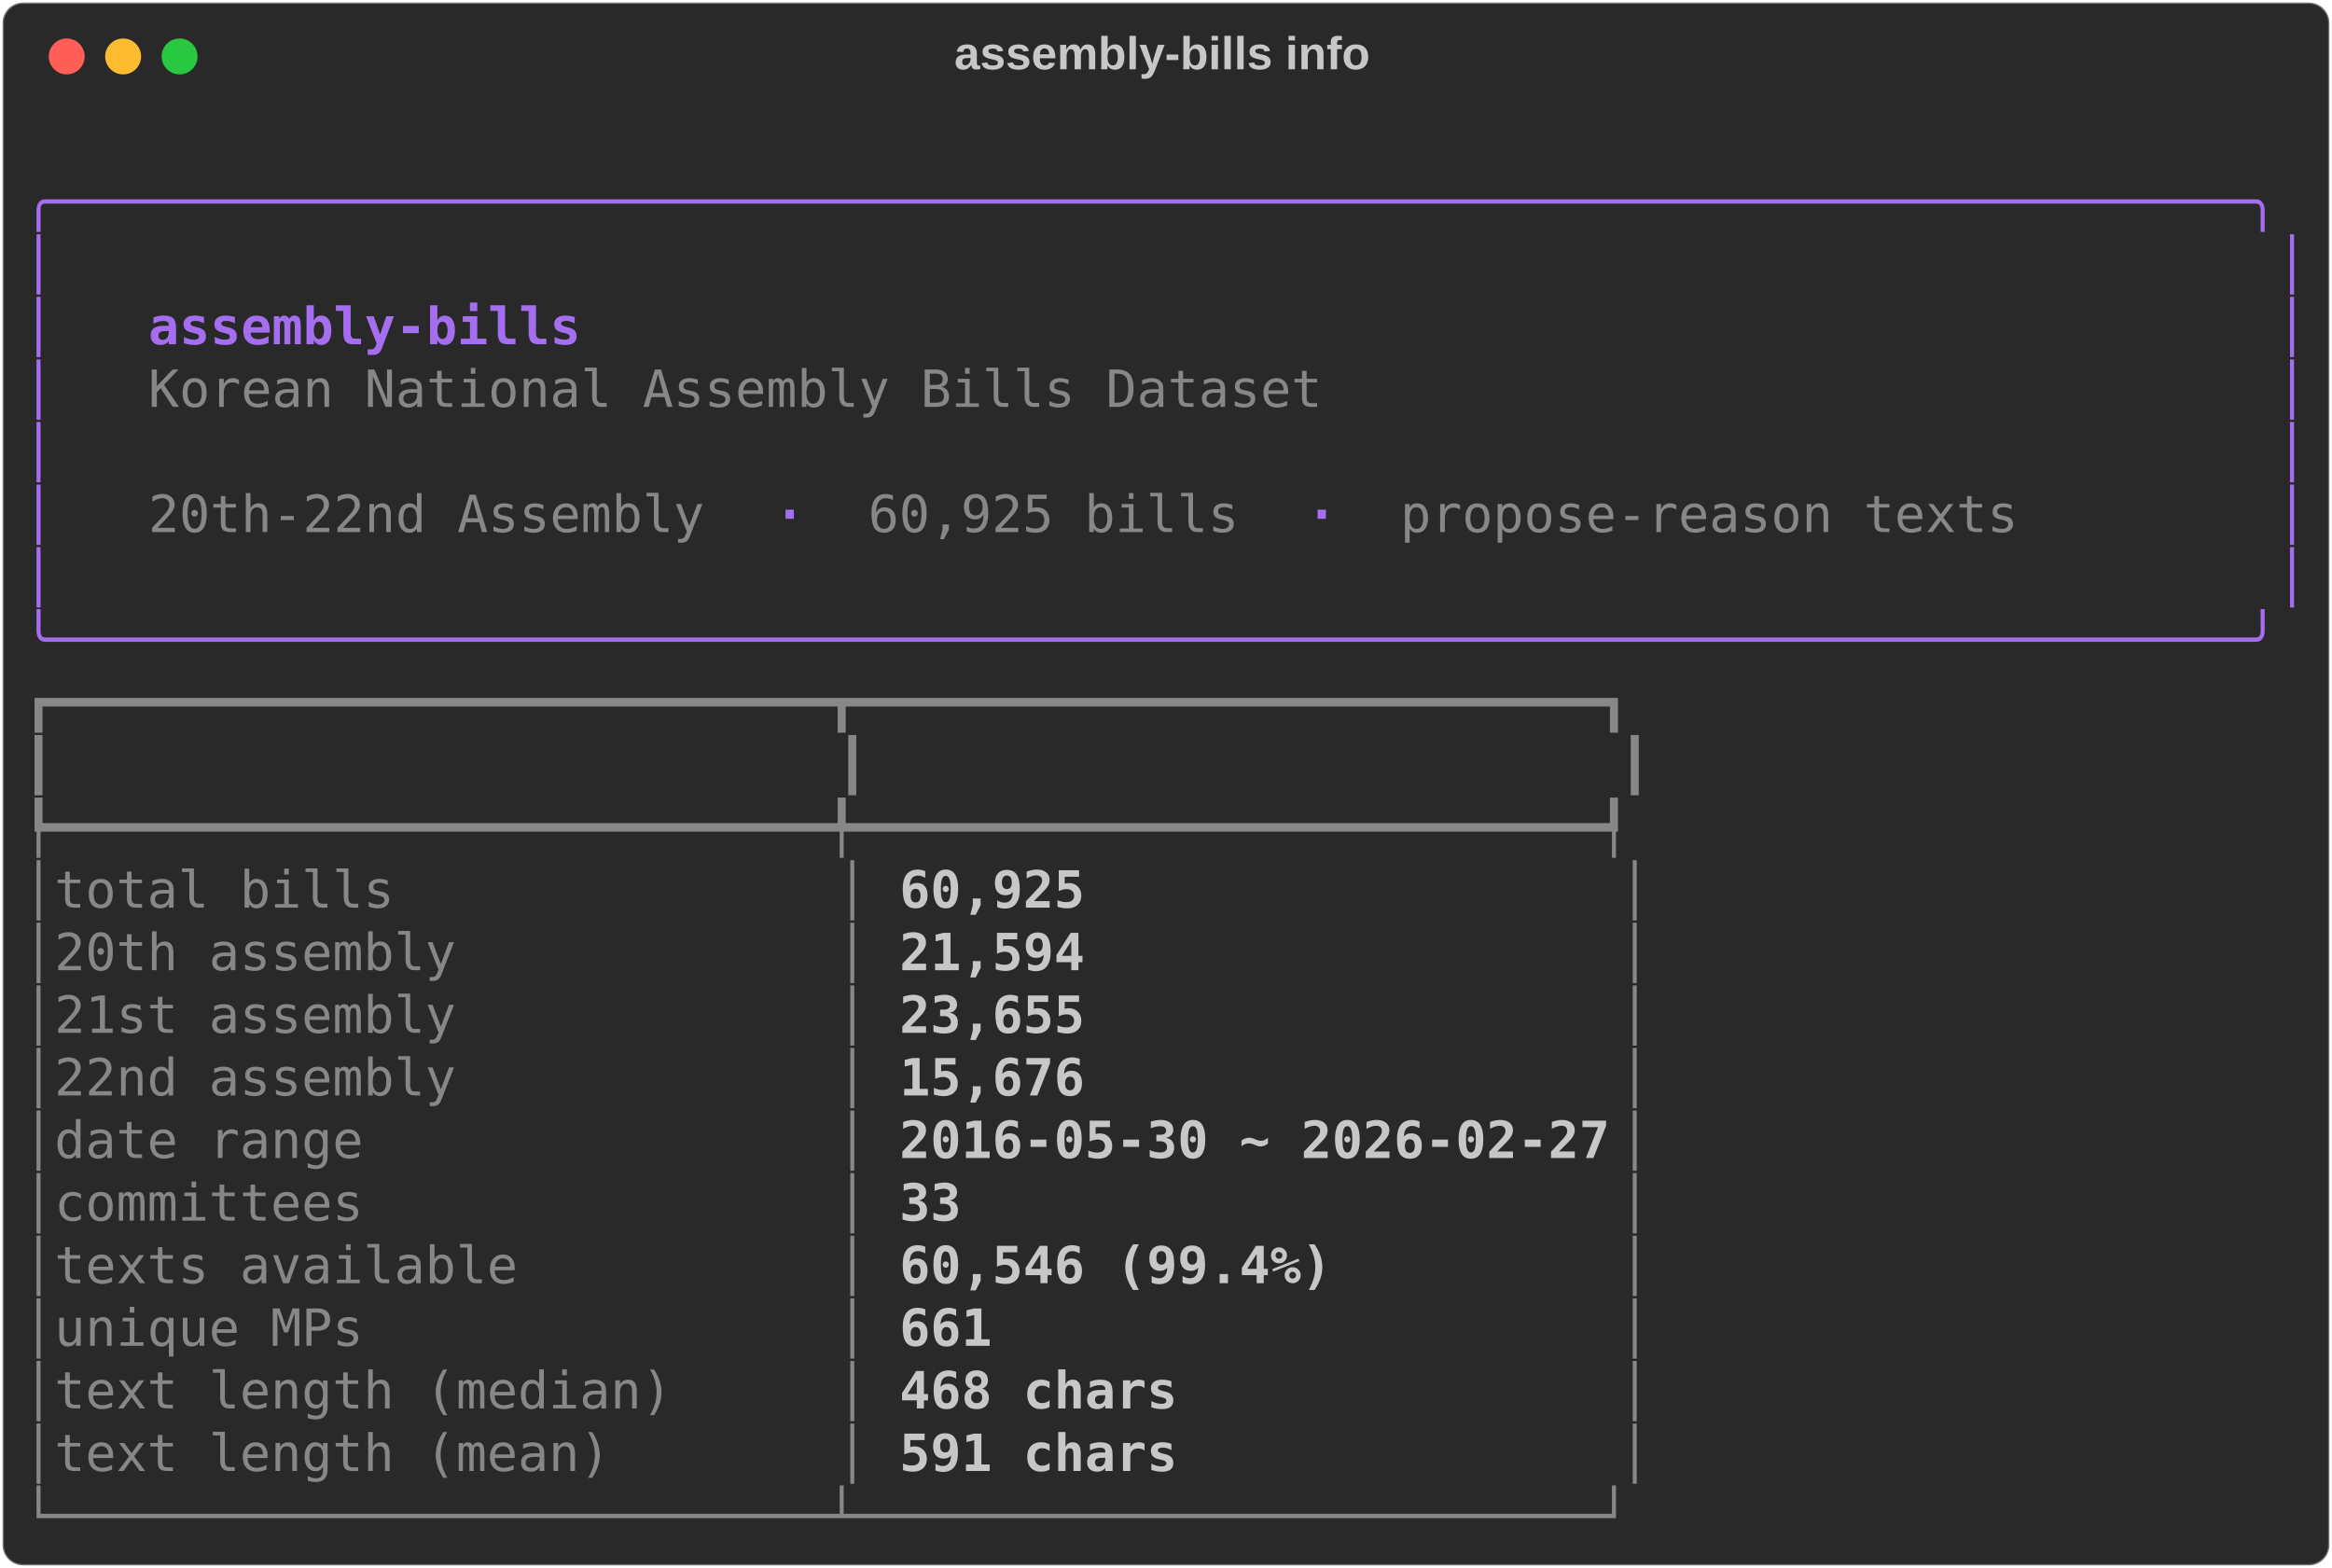
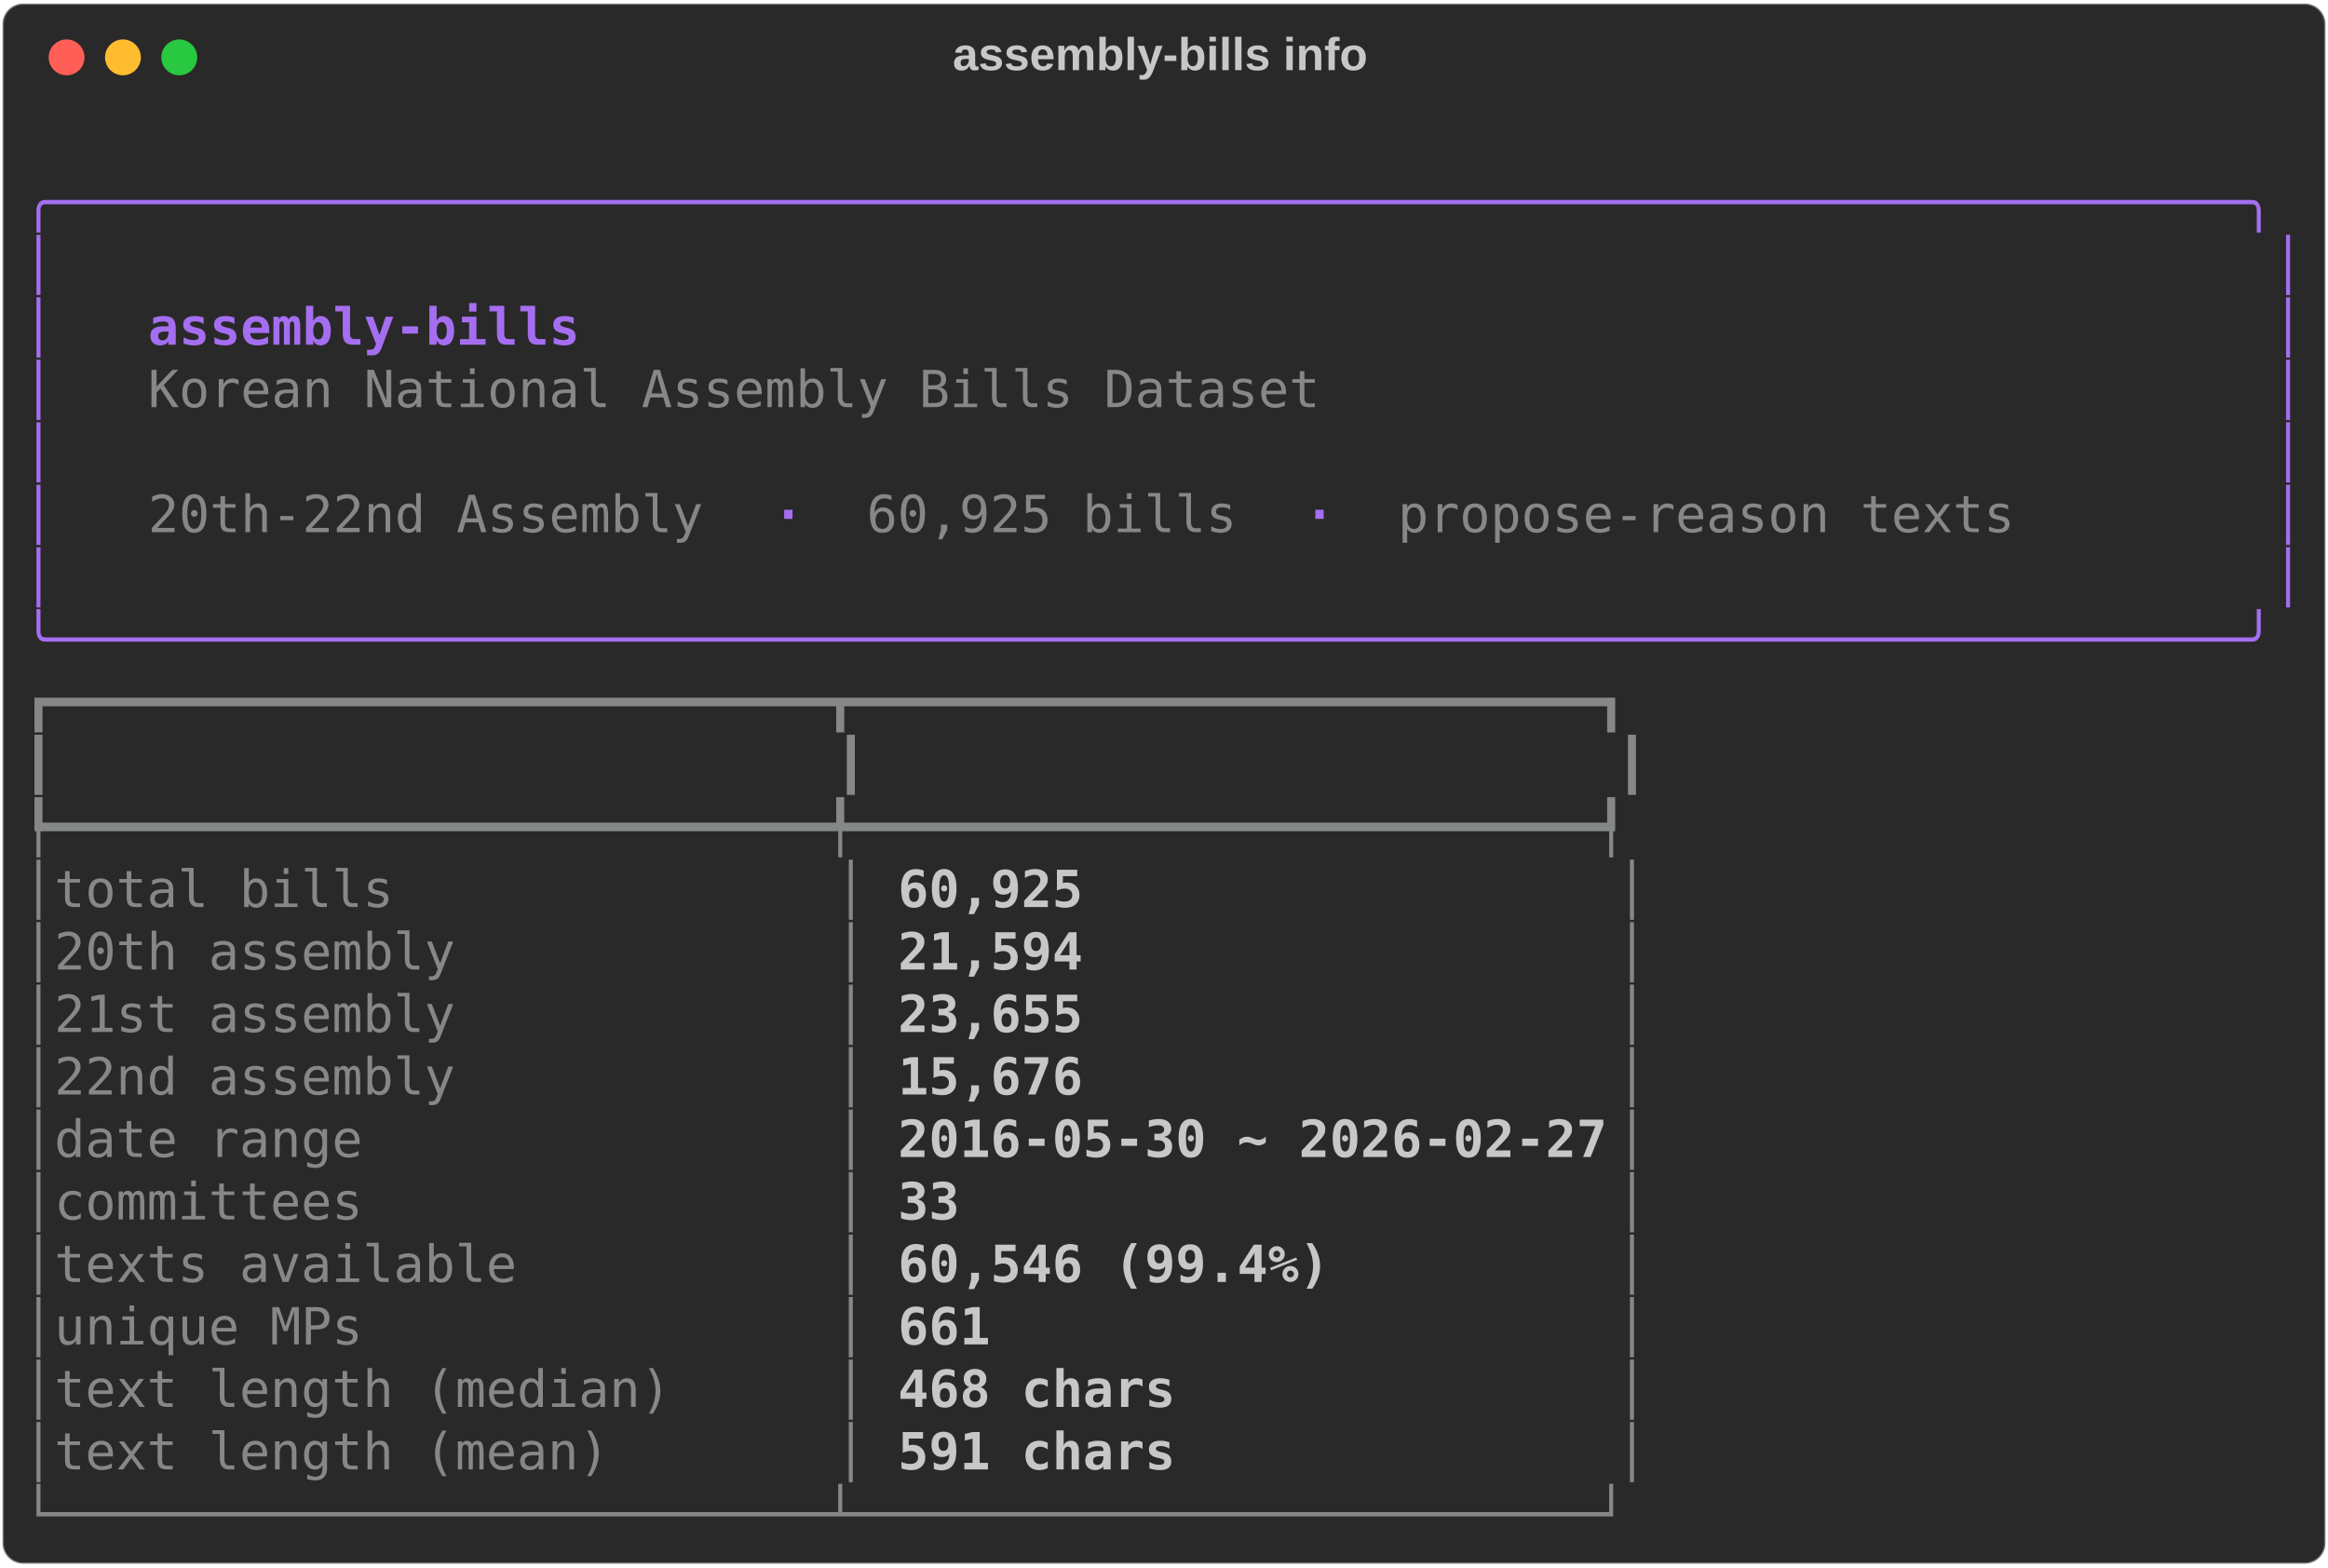
- <svg xmlns="http://www.w3.org/2000/svg" class="rich-terminal" viewBox="0 0 909 611.2">
+ <svg xmlns="http://www.w3.org/2000/svg" class="rich-terminal" width="909" height="612" viewBox="0 0 909 611.2">
  <style>

-     @font-face {
-         font-family: "Fira Code";
-         src: local("FiraCode-Regular"),
-                 url("https://cdnjs.cloudflare.com/ajax/libs/firacode/6.2.0/woff2/FiraCode-Regular.woff2") format("woff2"),
-                 url("https://cdnjs.cloudflare.com/ajax/libs/firacode/6.2.0/woff/FiraCode-Regular.woff") format("woff");
-         font-style: normal;
-         font-weight: 400;
-     }
-     @font-face {
-         font-family: "Fira Code";
-         src: local("FiraCode-Bold"),
-                 url("https://cdnjs.cloudflare.com/ajax/libs/firacode/6.2.0/woff2/FiraCode-Bold.woff2") format("woff2"),
-                 url("https://cdnjs.cloudflare.com/ajax/libs/firacode/6.2.0/woff/FiraCode-Bold.woff") format("woff");
-         font-style: bold;
-         font-weight: 700;
-     }
- 
    .terminal-866838442-matrix {
-         font-family: Fira Code, monospace;
+         font-family: 'Fira Code', monospace;
        font-size: 20px;
        line-height: 24.4px;
        font-variant-east-asian: full-width;
    }

    .terminal-866838442-title {
        font-size: 18px;
        font-weight: bold;
        font-family: arial;
    }

    .terminal-866838442-r1 { fill: #c5c8c6 }
.terminal-866838442-r2 { fill: #a56ef0 }
.terminal-866838442-r3 { fill: #a56ef0;font-weight: bold }
.terminal-866838442-r4 { fill: #868887 }
.terminal-866838442-r5 { fill: #c5c8c6;font-weight: bold }
    </style>
  <defs>
    <clipPath id="terminal-866838442-clip-terminal">
      <rect x="0" y="0" width="889.6" height="560.2" />
    </clipPath>
    <clipPath id="terminal-866838442-line-0">
      <rect x="0" y="1.5" width="890.6" height="24.65" />
    </clipPath>
    <clipPath id="terminal-866838442-line-1">
      <rect x="0" y="25.9" width="890.6" height="24.65" />
    </clipPath>
    <clipPath id="terminal-866838442-line-2">
      <rect x="0" y="50.3" width="890.6" height="24.65" />
    </clipPath>
    <clipPath id="terminal-866838442-line-3">
      <rect x="0" y="74.7" width="890.6" height="24.65" />
    </clipPath>
    <clipPath id="terminal-866838442-line-4">
      <rect x="0" y="99.1" width="890.6" height="24.65" />
    </clipPath>
    <clipPath id="terminal-866838442-line-5">
      <rect x="0" y="123.5" width="890.6" height="24.65" />
    </clipPath>
    <clipPath id="terminal-866838442-line-6">
      <rect x="0" y="147.9" width="890.6" height="24.65" />
    </clipPath>
    <clipPath id="terminal-866838442-line-7">
      <rect x="0" y="172.3" width="890.6" height="24.65" />
    </clipPath>
    <clipPath id="terminal-866838442-line-8">
      <rect x="0" y="196.7" width="890.6" height="24.65" />
    </clipPath>
    <clipPath id="terminal-866838442-line-9">
      <rect x="0" y="221.1" width="890.6" height="24.65" />
    </clipPath>
    <clipPath id="terminal-866838442-line-10">
      <rect x="0" y="245.5" width="890.6" height="24.65" />
    </clipPath>
    <clipPath id="terminal-866838442-line-11">
      <rect x="0" y="269.9" width="890.6" height="24.65" />
    </clipPath>
    <clipPath id="terminal-866838442-line-12">
      <rect x="0" y="294.3" width="890.6" height="24.65" />
    </clipPath>
    <clipPath id="terminal-866838442-line-13">
      <rect x="0" y="318.7" width="890.6" height="24.65" />
    </clipPath>
    <clipPath id="terminal-866838442-line-14">
      <rect x="0" y="343.1" width="890.6" height="24.65" />
    </clipPath>
    <clipPath id="terminal-866838442-line-15">
      <rect x="0" y="367.5" width="890.6" height="24.65" />
    </clipPath>
    <clipPath id="terminal-866838442-line-16">
      <rect x="0" y="391.9" width="890.6" height="24.65" />
    </clipPath>
    <clipPath id="terminal-866838442-line-17">
      <rect x="0" y="416.3" width="890.6" height="24.65" />
    </clipPath>
    <clipPath id="terminal-866838442-line-18">
      <rect x="0" y="440.7" width="890.6" height="24.65" />
    </clipPath>
    <clipPath id="terminal-866838442-line-19">
      <rect x="0" y="465.1" width="890.6" height="24.65" />
    </clipPath>
    <clipPath id="terminal-866838442-line-20">
      <rect x="0" y="489.5" width="890.6" height="24.65" />
    </clipPath>
    <clipPath id="terminal-866838442-line-21">
      <rect x="0" y="513.9" width="890.6" height="24.65" />
    </clipPath>
  </defs>
  <rect fill="#292929" stroke="rgba(255,255,255,0.35)" stroke-width="1" x="1" y="1" width="907" height="609.2" rx="8" />
  <text class="terminal-866838442-title" fill="#c5c8c6" text-anchor="middle" x="453" y="27">assembly-bills info</text>
  <g transform="translate(26,22)">
    <circle cx="0" cy="0" r="7" fill="#ff5f57" />
    <circle cx="22" cy="0" r="7" fill="#febc2e" />
    <circle cx="44" cy="0" r="7" fill="#28c840" />
  </g>
  <g transform="translate(9, 41)" clip-path="url(#terminal-866838442-clip-terminal)">
    <g class="terminal-866838442-matrix">
      <text class="terminal-866838442-r1" x="890.6" y="20" textLength="12.2" clip-path="url(#terminal-866838442-line-0)">
</text>
      <text class="terminal-866838442-r2" x="0" y="44.4" textLength="890.6" clip-path="url(#terminal-866838442-line-1)">╭───────────────────────────────────────────────────────────────────────╮</text>
      <text class="terminal-866838442-r1" x="890.6" y="44.4" textLength="12.2" clip-path="url(#terminal-866838442-line-1)">
</text>
      <text class="terminal-866838442-r2" x="0" y="68.8" textLength="12.2" clip-path="url(#terminal-866838442-line-2)">│</text>
      <text class="terminal-866838442-r2" x="878.4" y="68.8" textLength="12.2" clip-path="url(#terminal-866838442-line-2)">│</text>
      <text class="terminal-866838442-r1" x="890.6" y="68.8" textLength="12.2" clip-path="url(#terminal-866838442-line-2)">
</text>
      <text class="terminal-866838442-r2" x="0" y="93.2" textLength="12.2" clip-path="url(#terminal-866838442-line-3)">│</text>
      <text class="terminal-866838442-r3" x="48.8" y="93.2" textLength="170.8" clip-path="url(#terminal-866838442-line-3)">assembly-bills</text>
      <text class="terminal-866838442-r2" x="878.4" y="93.2" textLength="12.2" clip-path="url(#terminal-866838442-line-3)">│</text>
      <text class="terminal-866838442-r1" x="890.6" y="93.2" textLength="12.2" clip-path="url(#terminal-866838442-line-3)">
</text>
      <text class="terminal-866838442-r2" x="0" y="117.6" textLength="12.2" clip-path="url(#terminal-866838442-line-4)">│</text>
      <text class="terminal-866838442-r4" x="48.8" y="117.6" textLength="463.6" clip-path="url(#terminal-866838442-line-4)">Korean National Assembly Bills Dataset</text>
      <text class="terminal-866838442-r2" x="878.4" y="117.6" textLength="12.2" clip-path="url(#terminal-866838442-line-4)">│</text>
      <text class="terminal-866838442-r1" x="890.6" y="117.6" textLength="12.2" clip-path="url(#terminal-866838442-line-4)">
</text>
      <text class="terminal-866838442-r2" x="0" y="142" textLength="12.2" clip-path="url(#terminal-866838442-line-5)">│</text>
      <text class="terminal-866838442-r2" x="878.4" y="142" textLength="12.2" clip-path="url(#terminal-866838442-line-5)">│</text>
      <text class="terminal-866838442-r1" x="890.6" y="142" textLength="12.2" clip-path="url(#terminal-866838442-line-5)">
</text>
      <text class="terminal-866838442-r2" x="0" y="166.4" textLength="12.2" clip-path="url(#terminal-866838442-line-6)">│</text>
      <text class="terminal-866838442-r4" x="48.8" y="166.4" textLength="219.6" clip-path="url(#terminal-866838442-line-6)">20th-22nd Assembly</text>
      <text class="terminal-866838442-r3" x="292.8" y="166.4" textLength="12.2" clip-path="url(#terminal-866838442-line-6)">·</text>
      <text class="terminal-866838442-r4" x="329.4" y="166.4" textLength="146.4" clip-path="url(#terminal-866838442-line-6)">60,925 bills</text>
      <text class="terminal-866838442-r3" x="500.2" y="166.4" textLength="12.2" clip-path="url(#terminal-866838442-line-6)">·</text>
      <text class="terminal-866838442-r4" x="536.8" y="166.4" textLength="244" clip-path="url(#terminal-866838442-line-6)">propose-reason texts</text>
      <text class="terminal-866838442-r2" x="878.4" y="166.4" textLength="12.2" clip-path="url(#terminal-866838442-line-6)">│</text>
      <text class="terminal-866838442-r1" x="890.6" y="166.4" textLength="12.2" clip-path="url(#terminal-866838442-line-6)">
</text>
      <text class="terminal-866838442-r2" x="0" y="190.8" textLength="12.2" clip-path="url(#terminal-866838442-line-7)">│</text>
      <text class="terminal-866838442-r2" x="878.4" y="190.8" textLength="12.2" clip-path="url(#terminal-866838442-line-7)">│</text>
      <text class="terminal-866838442-r1" x="890.6" y="190.8" textLength="12.2" clip-path="url(#terminal-866838442-line-7)">
</text>
      <text class="terminal-866838442-r2" x="0" y="215.2" textLength="890.6" clip-path="url(#terminal-866838442-line-8)">╰───────────────────────────────────────────────────────────────────────╯</text>
      <text class="terminal-866838442-r1" x="890.6" y="215.2" textLength="12.2" clip-path="url(#terminal-866838442-line-8)">
</text>
      <text class="terminal-866838442-r4" x="0" y="239.6" textLength="634.4" clip-path="url(#terminal-866838442-line-9)">┏━━━━━━━━━━━━━━━━━━━━━━━━━┳━━━━━━━━━━━━━━━━━━━━━━━━┓</text>
      <text class="terminal-866838442-r1" x="890.6" y="239.6" textLength="12.2" clip-path="url(#terminal-866838442-line-9)">
</text>
      <text class="terminal-866838442-r4" x="0" y="264" textLength="12.2" clip-path="url(#terminal-866838442-line-10)">┃</text>
      <text class="terminal-866838442-r4" x="317.2" y="264" textLength="12.2" clip-path="url(#terminal-866838442-line-10)">┃</text>
      <text class="terminal-866838442-r4" x="622.2" y="264" textLength="12.2" clip-path="url(#terminal-866838442-line-10)">┃</text>
      <text class="terminal-866838442-r1" x="890.6" y="264" textLength="12.2" clip-path="url(#terminal-866838442-line-10)">
</text>
      <text class="terminal-866838442-r4" x="0" y="288.4" textLength="634.4" clip-path="url(#terminal-866838442-line-11)">┡━━━━━━━━━━━━━━━━━━━━━━━━━╇━━━━━━━━━━━━━━━━━━━━━━━━┩</text>
      <text class="terminal-866838442-r1" x="890.6" y="288.4" textLength="12.2" clip-path="url(#terminal-866838442-line-11)">
</text>
      <text class="terminal-866838442-r4" x="0" y="312.8" textLength="12.2" clip-path="url(#terminal-866838442-line-12)">│</text>
      <text class="terminal-866838442-r4" x="12.2" y="312.8" textLength="292.8" clip-path="url(#terminal-866838442-line-12)">total bills             </text>
      <text class="terminal-866838442-r4" x="317.2" y="312.8" textLength="12.2" clip-path="url(#terminal-866838442-line-12)">│</text>
      <text class="terminal-866838442-r5" x="341.6" y="312.8" textLength="280.6" clip-path="url(#terminal-866838442-line-12)">60,925                 </text>
      <text class="terminal-866838442-r4" x="622.2" y="312.8" textLength="12.2" clip-path="url(#terminal-866838442-line-12)">│</text>
      <text class="terminal-866838442-r1" x="890.6" y="312.8" textLength="12.2" clip-path="url(#terminal-866838442-line-12)">
</text>
      <text class="terminal-866838442-r4" x="0" y="337.2" textLength="12.2" clip-path="url(#terminal-866838442-line-13)">│</text>
      <text class="terminal-866838442-r4" x="12.2" y="337.2" textLength="292.8" clip-path="url(#terminal-866838442-line-13)">  20th assembly         </text>
      <text class="terminal-866838442-r4" x="317.2" y="337.2" textLength="12.2" clip-path="url(#terminal-866838442-line-13)">│</text>
      <text class="terminal-866838442-r5" x="341.6" y="337.2" textLength="280.6" clip-path="url(#terminal-866838442-line-13)">21,594                 </text>
      <text class="terminal-866838442-r4" x="622.2" y="337.2" textLength="12.2" clip-path="url(#terminal-866838442-line-13)">│</text>
      <text class="terminal-866838442-r1" x="890.6" y="337.2" textLength="12.2" clip-path="url(#terminal-866838442-line-13)">
</text>
      <text class="terminal-866838442-r4" x="0" y="361.6" textLength="12.2" clip-path="url(#terminal-866838442-line-14)">│</text>
      <text class="terminal-866838442-r4" x="12.2" y="361.6" textLength="292.8" clip-path="url(#terminal-866838442-line-14)">  21st assembly         </text>
      <text class="terminal-866838442-r4" x="317.2" y="361.6" textLength="12.2" clip-path="url(#terminal-866838442-line-14)">│</text>
      <text class="terminal-866838442-r5" x="341.6" y="361.6" textLength="280.6" clip-path="url(#terminal-866838442-line-14)">23,655                 </text>
      <text class="terminal-866838442-r4" x="622.2" y="361.6" textLength="12.2" clip-path="url(#terminal-866838442-line-14)">│</text>
      <text class="terminal-866838442-r1" x="890.6" y="361.6" textLength="12.2" clip-path="url(#terminal-866838442-line-14)">
</text>
      <text class="terminal-866838442-r4" x="0" y="386" textLength="12.2" clip-path="url(#terminal-866838442-line-15)">│</text>
      <text class="terminal-866838442-r4" x="12.2" y="386" textLength="292.8" clip-path="url(#terminal-866838442-line-15)">  22nd assembly         </text>
      <text class="terminal-866838442-r4" x="317.2" y="386" textLength="12.2" clip-path="url(#terminal-866838442-line-15)">│</text>
      <text class="terminal-866838442-r5" x="341.6" y="386" textLength="280.6" clip-path="url(#terminal-866838442-line-15)">15,676                 </text>
      <text class="terminal-866838442-r4" x="622.2" y="386" textLength="12.2" clip-path="url(#terminal-866838442-line-15)">│</text>
      <text class="terminal-866838442-r1" x="890.6" y="386" textLength="12.2" clip-path="url(#terminal-866838442-line-15)">
</text>
      <text class="terminal-866838442-r4" x="0" y="410.4" textLength="12.2" clip-path="url(#terminal-866838442-line-16)">│</text>
      <text class="terminal-866838442-r4" x="12.2" y="410.4" textLength="292.8" clip-path="url(#terminal-866838442-line-16)">date range              </text>
      <text class="terminal-866838442-r4" x="317.2" y="410.4" textLength="12.2" clip-path="url(#terminal-866838442-line-16)">│</text>
      <text class="terminal-866838442-r5" x="341.6" y="410.4" textLength="280.6" clip-path="url(#terminal-866838442-line-16)">2016-05-30 ~ 2026-02-27</text>
      <text class="terminal-866838442-r4" x="622.2" y="410.4" textLength="12.2" clip-path="url(#terminal-866838442-line-16)">│</text>
      <text class="terminal-866838442-r1" x="890.6" y="410.4" textLength="12.2" clip-path="url(#terminal-866838442-line-16)">
</text>
      <text class="terminal-866838442-r4" x="0" y="434.8" textLength="12.2" clip-path="url(#terminal-866838442-line-17)">│</text>
      <text class="terminal-866838442-r4" x="12.2" y="434.8" textLength="292.8" clip-path="url(#terminal-866838442-line-17)">committees              </text>
      <text class="terminal-866838442-r4" x="317.2" y="434.8" textLength="12.2" clip-path="url(#terminal-866838442-line-17)">│</text>
      <text class="terminal-866838442-r5" x="341.6" y="434.8" textLength="280.6" clip-path="url(#terminal-866838442-line-17)">33                     </text>
      <text class="terminal-866838442-r4" x="622.2" y="434.8" textLength="12.2" clip-path="url(#terminal-866838442-line-17)">│</text>
      <text class="terminal-866838442-r1" x="890.6" y="434.8" textLength="12.2" clip-path="url(#terminal-866838442-line-17)">
</text>
      <text class="terminal-866838442-r4" x="0" y="459.2" textLength="12.2" clip-path="url(#terminal-866838442-line-18)">│</text>
      <text class="terminal-866838442-r4" x="12.2" y="459.2" textLength="292.8" clip-path="url(#terminal-866838442-line-18)">texts available         </text>
      <text class="terminal-866838442-r4" x="317.2" y="459.2" textLength="12.2" clip-path="url(#terminal-866838442-line-18)">│</text>
      <text class="terminal-866838442-r5" x="341.6" y="459.2" textLength="280.6" clip-path="url(#terminal-866838442-line-18)">60,546 (99.4%)         </text>
      <text class="terminal-866838442-r4" x="622.2" y="459.2" textLength="12.2" clip-path="url(#terminal-866838442-line-18)">│</text>
      <text class="terminal-866838442-r1" x="890.6" y="459.2" textLength="12.2" clip-path="url(#terminal-866838442-line-18)">
</text>
      <text class="terminal-866838442-r4" x="0" y="483.6" textLength="12.2" clip-path="url(#terminal-866838442-line-19)">│</text>
      <text class="terminal-866838442-r4" x="12.2" y="483.6" textLength="292.8" clip-path="url(#terminal-866838442-line-19)">unique MPs              </text>
      <text class="terminal-866838442-r4" x="317.2" y="483.6" textLength="12.2" clip-path="url(#terminal-866838442-line-19)">│</text>
      <text class="terminal-866838442-r5" x="341.6" y="483.6" textLength="280.6" clip-path="url(#terminal-866838442-line-19)">661                    </text>
      <text class="terminal-866838442-r4" x="622.2" y="483.6" textLength="12.2" clip-path="url(#terminal-866838442-line-19)">│</text>
      <text class="terminal-866838442-r1" x="890.6" y="483.6" textLength="12.2" clip-path="url(#terminal-866838442-line-19)">
</text>
      <text class="terminal-866838442-r4" x="0" y="508" textLength="12.2" clip-path="url(#terminal-866838442-line-20)">│</text>
      <text class="terminal-866838442-r4" x="12.2" y="508" textLength="292.8" clip-path="url(#terminal-866838442-line-20)">text length (median)    </text>
      <text class="terminal-866838442-r4" x="317.2" y="508" textLength="12.2" clip-path="url(#terminal-866838442-line-20)">│</text>
      <text class="terminal-866838442-r5" x="341.6" y="508" textLength="280.6" clip-path="url(#terminal-866838442-line-20)">468 chars              </text>
      <text class="terminal-866838442-r4" x="622.2" y="508" textLength="12.2" clip-path="url(#terminal-866838442-line-20)">│</text>
      <text class="terminal-866838442-r1" x="890.6" y="508" textLength="12.2" clip-path="url(#terminal-866838442-line-20)">
</text>
      <text class="terminal-866838442-r4" x="0" y="532.4" textLength="12.2" clip-path="url(#terminal-866838442-line-21)">│</text>
      <text class="terminal-866838442-r4" x="12.2" y="532.4" textLength="292.8" clip-path="url(#terminal-866838442-line-21)">text length (mean)      </text>
      <text class="terminal-866838442-r4" x="317.2" y="532.4" textLength="12.2" clip-path="url(#terminal-866838442-line-21)">│</text>
      <text class="terminal-866838442-r5" x="341.6" y="532.4" textLength="280.6" clip-path="url(#terminal-866838442-line-21)">591 chars              </text>
      <text class="terminal-866838442-r4" x="622.2" y="532.4" textLength="12.2" clip-path="url(#terminal-866838442-line-21)">│</text>
      <text class="terminal-866838442-r1" x="890.6" y="532.4" textLength="12.2" clip-path="url(#terminal-866838442-line-21)">
</text>
      <text class="terminal-866838442-r4" x="0" y="556.8" textLength="634.4" clip-path="url(#terminal-866838442-line-22)">└─────────────────────────┴────────────────────────┘</text>
      <text class="terminal-866838442-r1" x="890.6" y="556.8" textLength="12.2" clip-path="url(#terminal-866838442-line-22)">
</text>
    </g>
  </g>
</svg>
